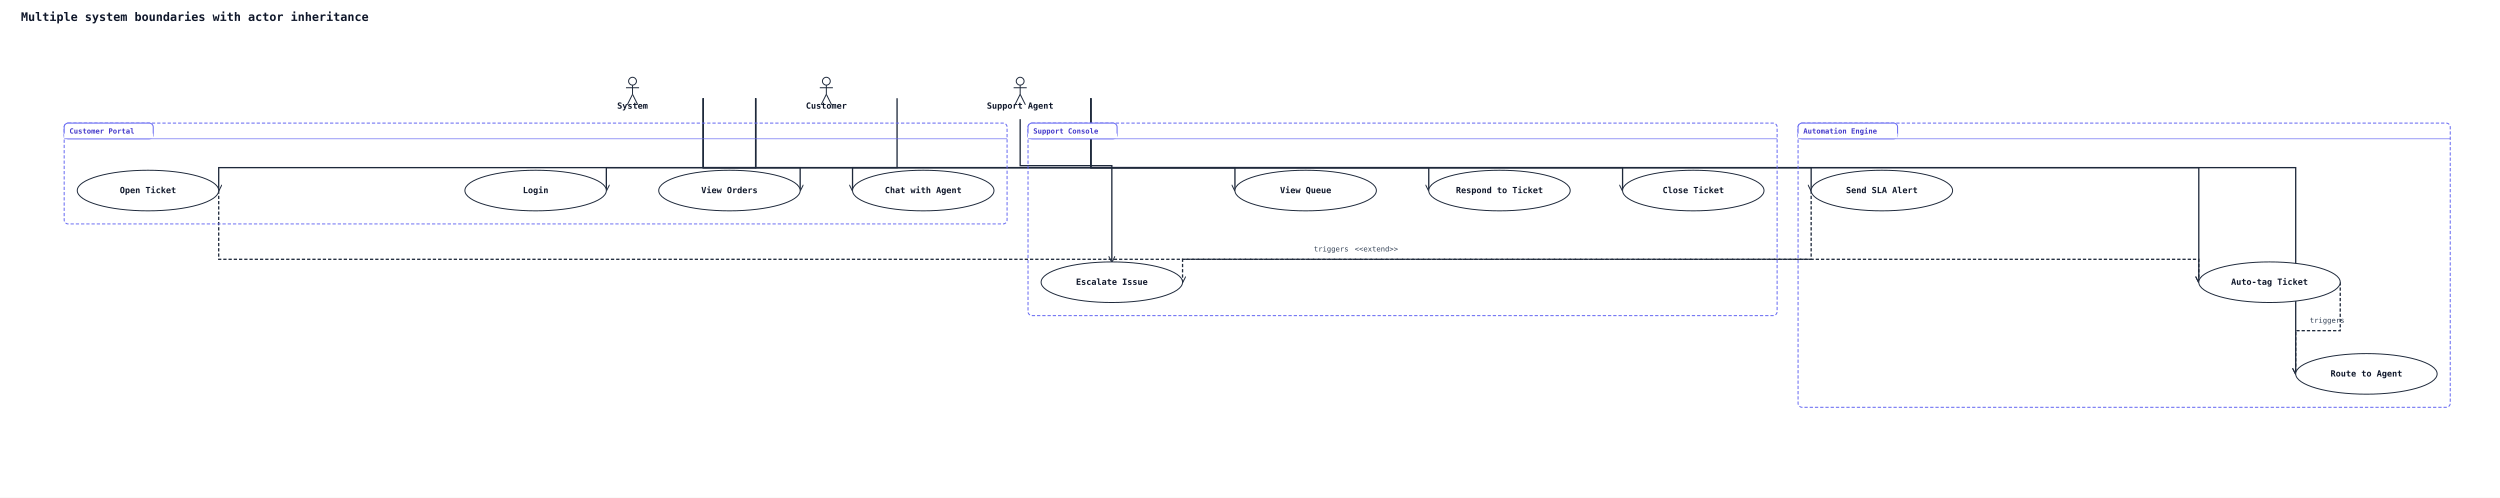
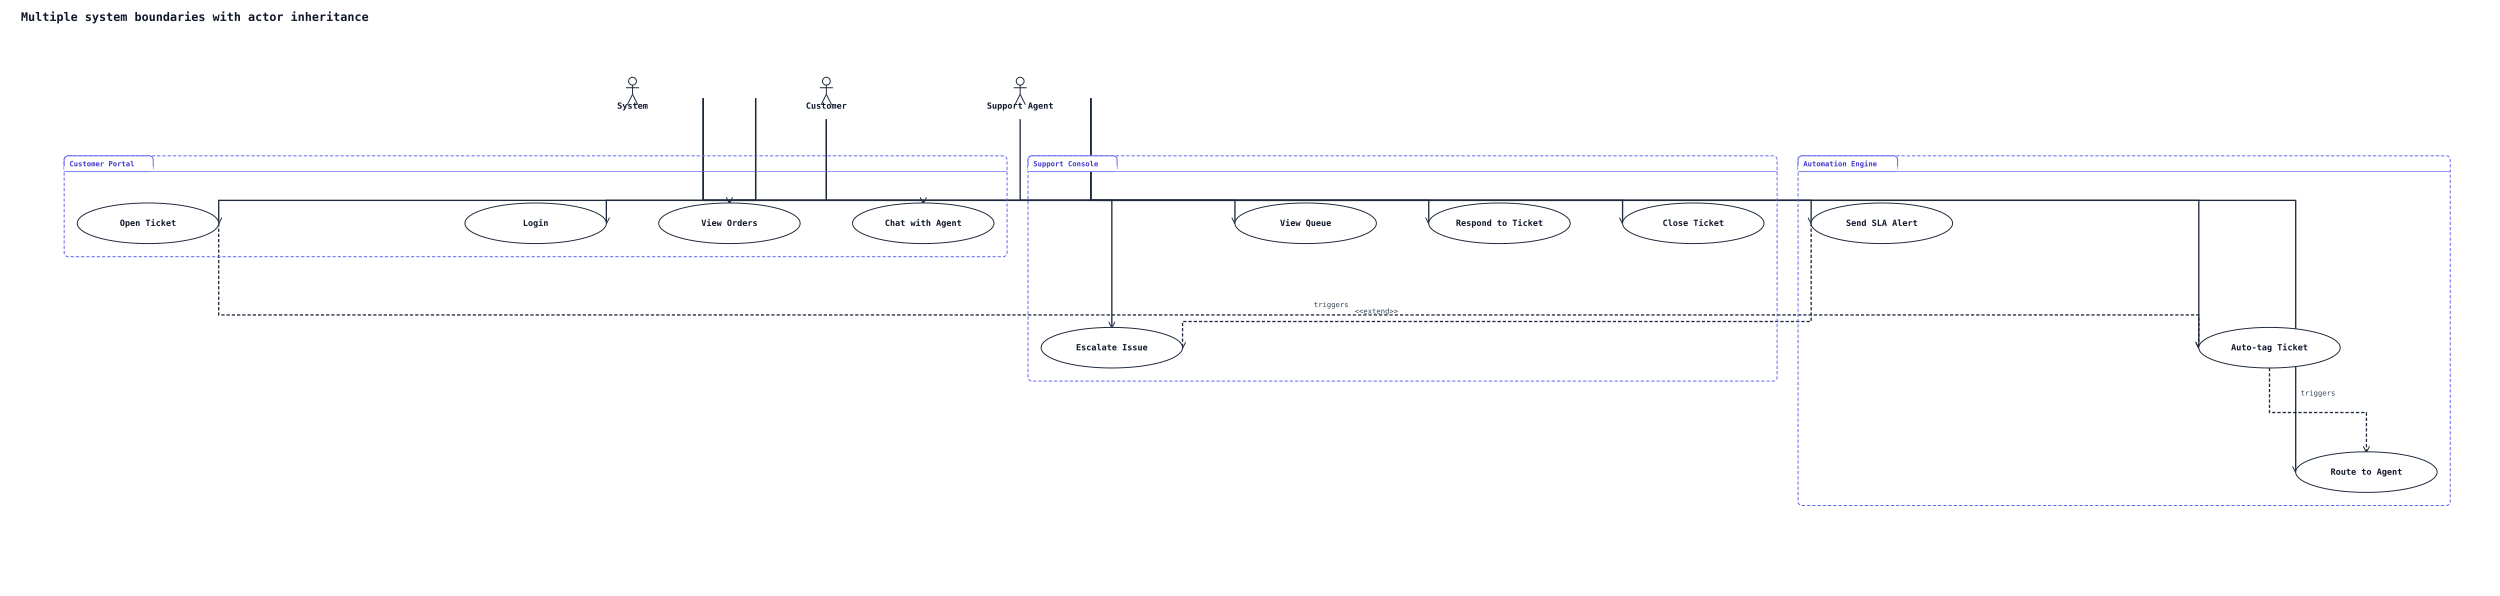
- <svg xmlns="http://www.w3.org/2000/svg" width="3818" height="760" viewBox="0 0 3818 760" data-orientation="TopToBottom">
+ <svg xmlns="http://www.w3.org/2000/svg" width="3818" height="910" viewBox="0 0 3818 910" data-orientation="TopToBottom">
  <rect width="100%" height="100%" fill="#ffffff" />
  <defs>
    <marker id="arrow-open" viewBox="0 0 10 10" refX="9" refY="5" markerWidth="10" markerHeight="10" markerUnits="userSpaceOnUse" orient="auto-start-reverse">
      <path d="M0,0 L10,5 L0,10" fill="none" stroke="#1e293b" stroke-width="1.5" />
    </marker>
    <marker id="arrow-triangle" viewBox="0 0 16 16" refX="15" refY="8" markerWidth="16" markerHeight="16" markerUnits="userSpaceOnUse" orient="auto-start-reverse">
      <polygon points="0,1 14,8 0,15" fill="#ffffff" stroke="#1e293b" stroke-width="1.5" fill-rule="nonzero" />
    </marker>
    <marker id="arrow-diamond-filled" viewBox="0 0 14 10" refX="13" refY="5" markerWidth="14" markerHeight="10" markerUnits="userSpaceOnUse" orient="auto-start-reverse">
      <path d="M0,5 L7,0 L14,5 L7,10 z" fill="#1e293b" stroke="#1e293b" stroke-width="1" />
    </marker>
    <marker id="arrow-diamond-open" viewBox="0 0 14 10" refX="13" refY="5" markerWidth="14" markerHeight="10" markerUnits="userSpaceOnUse" orient="auto-start-reverse">
      <path d="M0,5 L7,0 L14,5 L7,10 z" fill="#ffffff" stroke="#1e293b" stroke-width="1" />
    </marker>
  </defs>
  <text x="32" y="32" font-family="monospace" font-size="18" font-weight="600" fill="#0f172a">Multiple system boundaries with actor inheritance</text>
-   <polyline class="uml-relation" data-uml-from="C" data-uml-to="UC1" data-uml-arrow="--&gt;" points="1154,150 1154,256 926,256 926,291" fill="none" stroke="#1e293b" stroke-width="2" marker-end="url(#arrow-open)" />
-   <polyline class="uml-relation" data-uml-from="C" data-uml-to="UC2" data-uml-arrow="--&gt;" points="1154,150 1154,256 1222,256 1222,291" fill="none" stroke="#1e293b" stroke-width="2" marker-end="url(#arrow-open)" />
-   <polyline class="uml-relation" data-uml-from="C" data-uml-to="UC3" data-uml-arrow="--&gt;" points="1154,150 1154,256 334,256 334,291" fill="none" stroke="#1e293b" stroke-width="2" marker-end="url(#arrow-open)" />
-   <polyline class="uml-relation" data-uml-from="C" data-uml-to="UC4" data-uml-arrow="--&gt;" points="1370,150 1370,256 1302,256 1302,291" fill="none" stroke="#1e293b" stroke-width="2" marker-end="url(#arrow-open)" />
-   <polyline class="uml-relation" data-uml-from="SA" data-uml-to="UC5" data-uml-arrow="--&gt;" points="1666,150 1666,256 1886,256 1886,291" fill="none" stroke="#1e293b" stroke-width="2" marker-end="url(#arrow-open)" />
-   <polyline class="uml-relation" data-uml-from="SA" data-uml-to="UC6" data-uml-arrow="--&gt;" points="1666,150 1666,256 2182,256 2182,291" fill="none" stroke="#1e293b" stroke-width="2" marker-end="url(#arrow-open)" />
-   <polyline class="uml-relation" data-uml-from="SA" data-uml-to="UC7" data-uml-arrow="--&gt;" points="1558,182 1558,253 1698,253 1698,400" fill="none" stroke="#1e293b" stroke-width="2" marker-end="url(#arrow-open)" />
-   <polyline class="uml-relation" data-uml-from="SA" data-uml-to="UC8" data-uml-arrow="--&gt;" points="1666,150 1666,256 2478,256 2478,291" fill="none" stroke="#1e293b" stroke-width="2" marker-end="url(#arrow-open)" />
-   <polyline class="uml-relation" data-uml-from="SYS" data-uml-to="UC9" data-uml-arrow="--&gt;" points="1074,150 1074,256 3358,256 3358,431" fill="none" stroke="#1e293b" stroke-width="2" marker-end="url(#arrow-open)" />
-   <polyline class="uml-relation" data-uml-from="SYS" data-uml-to="UC10" data-uml-arrow="--&gt;" points="1074,150 1074,256 2766,256 2766,291" fill="none" stroke="#1e293b" stroke-width="2" marker-end="url(#arrow-open)" />
-   <polyline class="uml-relation" data-uml-from="SYS" data-uml-to="UC11" data-uml-arrow="--&gt;" points="1074,150 1074,256 3506,256 3506,571" fill="none" stroke="#1e293b" stroke-width="2" marker-end="url(#arrow-open)" />
-   <polyline class="uml-relation" data-uml-from="UC3" data-uml-to="UC9" data-uml-arrow="..&gt;" points="334,291 334,396 3358,396 3358,431" fill="none" stroke="#1e293b" stroke-width="2" stroke-dasharray="5 3" marker-end="url(#arrow-open)" />
-   <text x="2033" y="384" text-anchor="middle" font-family="monospace" font-size="11" fill="#334155">triggers</text>
-   <polyline class="uml-relation" data-uml-from="UC9" data-uml-to="UC11" data-uml-arrow="..&gt;" points="3574,431 3574,505 3506,505 3506,571" fill="none" stroke="#1e293b" stroke-width="2" stroke-dasharray="5 3" marker-end="url(#arrow-open)" />
-   <text x="3554" y="493" text-anchor="middle" font-family="monospace" font-size="11" fill="#334155">triggers</text>
-   <polyline class="uml-relation" data-uml-from="UC10" data-uml-to="UC7" data-uml-arrow=".&gt;" points="2766,291 2766,396 1806,396 1806,431" fill="none" stroke="#1e293b" stroke-width="2" stroke-dasharray="5 3" marker-end="url(#arrow-open)" />
-   <text x="2102" y="384" text-anchor="middle" font-family="monospace" font-size="11" fill="#334155">&lt;&lt;extend&gt;&gt;</text>
-   <rect class="uml-group-frame" data-uml-group="Automation Engine" x="2746" y="188" width="996" height="434" rx="6" ry="6" fill="none" stroke="#6366f1" stroke-width="1.5" stroke-dasharray="5 3" />
-   <rect x="2746" y="188" width="152" height="24" rx="6" ry="6" fill="#ffffff" stroke="#6366f1" stroke-width="1.5" />
-   <rect x="2746" y="204" width="152" height="8" fill="#ffffff" stroke="none" />
-   <text x="2754" y="204" font-family="monospace" font-size="11" font-weight="600" fill="#4338ca">Automation Engine</text>
-   <line x1="2746" y1="212" x2="3742" y2="212" stroke="#6366f1" stroke-width="1" />
-   <rect class="uml-group-frame" data-uml-group="Customer Portal" x="98" y="188" width="1440" height="154" rx="6" ry="6" fill="none" stroke="#6366f1" stroke-width="1.5" stroke-dasharray="5 3" />
-   <rect x="98" y="188" width="136" height="24" rx="6" ry="6" fill="#ffffff" stroke="#6366f1" stroke-width="1.5" />
-   <rect x="98" y="204" width="136" height="8" fill="#ffffff" stroke="none" />
-   <text x="106" y="204" font-family="monospace" font-size="11" font-weight="600" fill="#4338ca">Customer Portal</text>
-   <line x1="98" y1="212" x2="1538" y2="212" stroke="#6366f1" stroke-width="1" />
-   <rect class="uml-group-frame" data-uml-group="Support Console" x="1570" y="188" width="1144" height="294" rx="6" ry="6" fill="none" stroke="#6366f1" stroke-width="1.5" stroke-dasharray="5 3" />
-   <rect x="1570" y="188" width="136" height="24" rx="6" ry="6" fill="#ffffff" stroke="#6366f1" stroke-width="1.5" />
-   <rect x="1570" y="204" width="136" height="8" fill="#ffffff" stroke="none" />
-   <text x="1578" y="204" font-family="monospace" font-size="11" font-weight="600" fill="#4338ca">Support Console</text>
-   <line x1="1570" y1="212" x2="2714" y2="212" stroke="#6366f1" stroke-width="1" />
+   <polyline class="uml-relation" data-uml-from="C" data-uml-to="UC1" data-uml-arrow="--&gt;" points="1154,150 1154,306 926,306 926,341" fill="none" stroke="#1e293b" stroke-width="2" marker-end="url(#arrow-open)" />
+   <polyline class="uml-relation" data-uml-from="C" data-uml-to="UC2" data-uml-arrow="--&gt;" points="1262,182 1262,306 1114,306 1114,310" fill="none" stroke="#1e293b" stroke-width="2" marker-end="url(#arrow-open)" />
+   <polyline class="uml-relation" data-uml-from="C" data-uml-to="UC3" data-uml-arrow="--&gt;" points="1154,150 1154,306 334,306 334,341" fill="none" stroke="#1e293b" stroke-width="2" marker-end="url(#arrow-open)" />
+   <polyline class="uml-relation" data-uml-from="C" data-uml-to="UC4" data-uml-arrow="--&gt;" points="1262,182 1262,306 1410,306 1410,310" fill="none" stroke="#1e293b" stroke-width="2" marker-end="url(#arrow-open)" />
+   <polyline class="uml-relation" data-uml-from="SA" data-uml-to="UC5" data-uml-arrow="--&gt;" points="1666,150 1666,306 1886,306 1886,341" fill="none" stroke="#1e293b" stroke-width="2" marker-end="url(#arrow-open)" />
+   <polyline class="uml-relation" data-uml-from="SA" data-uml-to="UC6" data-uml-arrow="--&gt;" points="1666,150 1666,306 2182,306 2182,341" fill="none" stroke="#1e293b" stroke-width="2" marker-end="url(#arrow-open)" />
+   <polyline class="uml-relation" data-uml-from="SA" data-uml-to="UC7" data-uml-arrow="--&gt;" points="1558,182 1558,306 1698,306 1698,500" fill="none" stroke="#1e293b" stroke-width="2" marker-end="url(#arrow-open)" />
+   <polyline class="uml-relation" data-uml-from="SA" data-uml-to="UC8" data-uml-arrow="--&gt;" points="1666,150 1666,306 2478,306 2478,341" fill="none" stroke="#1e293b" stroke-width="2" marker-end="url(#arrow-open)" />
+   <polyline class="uml-relation" data-uml-from="SYS" data-uml-to="UC9" data-uml-arrow="--&gt;" points="1074,150 1074,306 3358,306 3358,531" fill="none" stroke="#1e293b" stroke-width="2" marker-end="url(#arrow-open)" />
+   <polyline class="uml-relation" data-uml-from="SYS" data-uml-to="UC10" data-uml-arrow="--&gt;" points="1074,150 1074,306 2766,306 2766,341" fill="none" stroke="#1e293b" stroke-width="2" marker-end="url(#arrow-open)" />
+   <polyline class="uml-relation" data-uml-from="SYS" data-uml-to="UC11" data-uml-arrow="--&gt;" points="1074,150 1074,306 3506,306 3506,721" fill="none" stroke="#1e293b" stroke-width="2" marker-end="url(#arrow-open)" />
+   <polyline class="uml-relation" data-uml-from="UC3" data-uml-to="UC9" data-uml-arrow="..&gt;" points="334,341 334,481 3358,481 3358,531" fill="none" stroke="#1e293b" stroke-width="2" stroke-dasharray="5 3" marker-end="url(#arrow-open)" />
+   <text x="2033" y="469" text-anchor="middle" font-family="monospace" font-size="11" fill="#334155">triggers</text>
+   <polyline class="uml-relation" data-uml-from="UC9" data-uml-to="UC11" data-uml-arrow="..&gt;" points="3466,562 3466,630 3614,630 3614,690" fill="none" stroke="#1e293b" stroke-width="2" stroke-dasharray="5 3" marker-end="url(#arrow-open)" />
+   <text x="3540" y="604" text-anchor="middle" font-family="monospace" font-size="11" fill="#334155">triggers</text>
+   <polyline class="uml-relation" data-uml-from="UC10" data-uml-to="UC7" data-uml-arrow=".&gt;" points="2766,341 2766,491 1806,491 1806,531" fill="none" stroke="#1e293b" stroke-width="2" stroke-dasharray="5 3" marker-end="url(#arrow-open)" />
+   <text x="2102" y="479" text-anchor="middle" font-family="monospace" font-size="11" fill="#334155">&lt;&lt;extend&gt;&gt;</text>
+   <rect class="uml-group-frame" data-uml-group="Automation Engine" x="2746" y="238" width="996" height="534" rx="6" ry="6" fill="none" stroke="#6366f1" stroke-width="1.5" stroke-dasharray="5 3" />
+   <rect x="2746" y="238" width="152" height="24" rx="6" ry="6" fill="#ffffff" stroke="#6366f1" stroke-width="1.5" />
+   <rect x="2746" y="254" width="152" height="8" fill="#ffffff" stroke="none" />
+   <text x="2754" y="254" font-family="monospace" font-size="11" font-weight="600" fill="#4338ca">Automation Engine</text>
+   <line x1="2746" y1="262" x2="3742" y2="262" stroke="#6366f1" stroke-width="1" />
+   <rect class="uml-group-frame" data-uml-group="Customer Portal" x="98" y="238" width="1440" height="154" rx="6" ry="6" fill="none" stroke="#6366f1" stroke-width="1.5" stroke-dasharray="5 3" />
+   <rect x="98" y="238" width="136" height="24" rx="6" ry="6" fill="#ffffff" stroke="#6366f1" stroke-width="1.5" />
+   <rect x="98" y="254" width="136" height="8" fill="#ffffff" stroke="none" />
+   <text x="106" y="254" font-family="monospace" font-size="11" font-weight="600" fill="#4338ca">Customer Portal</text>
+   <line x1="98" y1="262" x2="1538" y2="262" stroke="#6366f1" stroke-width="1" />
+   <rect class="uml-group-frame" data-uml-group="Support Console" x="1570" y="238" width="1144" height="344" rx="6" ry="6" fill="none" stroke="#6366f1" stroke-width="1.5" stroke-dasharray="5 3" />
+   <rect x="1570" y="238" width="136" height="24" rx="6" ry="6" fill="#ffffff" stroke="#6366f1" stroke-width="1.5" />
+   <rect x="1570" y="254" width="136" height="8" fill="#ffffff" stroke="none" />
+   <text x="1578" y="254" font-family="monospace" font-size="11" font-weight="600" fill="#4338ca">Support Console</text>
+   <line x1="1570" y1="262" x2="2714" y2="262" stroke="#6366f1" stroke-width="1" />
  <circle cx="1262" cy="124" r="6" fill="none" stroke="#1e293b" stroke-width="1.5" />
  <line x1="1262" y1="130" x2="1262" y2="144" stroke="#1e293b" stroke-width="1.5" />
  <line x1="1252" y1="134" x2="1272" y2="134" stroke="#1e293b" stroke-width="1.5" />
  <line x1="1262" y1="144" x2="1254" y2="160" stroke="#1e293b" stroke-width="1.5" />
  <line x1="1262" y1="144" x2="1270" y2="160" stroke="#1e293b" stroke-width="1.5" />
  <text x="1262" y="166" text-anchor="middle" font-family="monospace" font-size="13" font-weight="600" fill="#0f172a">Customer</text>
  <circle cx="1558" cy="124" r="6" fill="none" stroke="#1e293b" stroke-width="1.5" />
  <line x1="1558" y1="130" x2="1558" y2="144" stroke="#1e293b" stroke-width="1.5" />
  <line x1="1548" y1="134" x2="1568" y2="134" stroke="#1e293b" stroke-width="1.5" />
  <line x1="1558" y1="144" x2="1550" y2="160" stroke="#1e293b" stroke-width="1.5" />
  <line x1="1558" y1="144" x2="1566" y2="160" stroke="#1e293b" stroke-width="1.5" />
  <text x="1558" y="166" text-anchor="middle" font-family="monospace" font-size="13" font-weight="600" fill="#0f172a">Support Agent</text>
  <circle cx="966" cy="124" r="6" fill="none" stroke="#1e293b" stroke-width="1.5" />
  <line x1="966" y1="130" x2="966" y2="144" stroke="#1e293b" stroke-width="1.5" />
  <line x1="956" y1="134" x2="976" y2="134" stroke="#1e293b" stroke-width="1.5" />
  <line x1="966" y1="144" x2="958" y2="160" stroke="#1e293b" stroke-width="1.5" />
  <line x1="966" y1="144" x2="974" y2="160" stroke="#1e293b" stroke-width="1.5" />
  <text x="966" y="166" text-anchor="middle" font-family="monospace" font-size="13" font-weight="600" fill="#0f172a">System</text>
-   <ellipse cx="818" cy="291" rx="108" ry="31" fill="#ffffff" stroke="#1e293b" stroke-width="1.5" />
-   <text x="818" y="295" text-anchor="middle" font-family="monospace" font-size="13" font-weight="600" fill="#0f172a">Login</text>
-   <ellipse cx="1114" cy="291" rx="108" ry="31" fill="#ffffff" stroke="#1e293b" stroke-width="1.5" />
-   <text x="1114" y="295" text-anchor="middle" font-family="monospace" font-size="13" font-weight="600" fill="#0f172a">View Orders</text>
-   <ellipse cx="226" cy="291" rx="108" ry="31" fill="#ffffff" stroke="#1e293b" stroke-width="1.5" />
-   <text x="226" y="295" text-anchor="middle" font-family="monospace" font-size="13" font-weight="600" fill="#0f172a">Open Ticket</text>
-   <ellipse cx="1410" cy="291" rx="108" ry="31" fill="#ffffff" stroke="#1e293b" stroke-width="1.5" />
-   <text x="1410" y="295" text-anchor="middle" font-family="monospace" font-size="13" font-weight="600" fill="#0f172a">Chat with Agent</text>
-   <ellipse cx="1994" cy="291" rx="108" ry="31" fill="#ffffff" stroke="#1e293b" stroke-width="1.5" />
-   <text x="1994" y="295" text-anchor="middle" font-family="monospace" font-size="13" font-weight="600" fill="#0f172a">View Queue</text>
-   <ellipse cx="2290" cy="291" rx="108" ry="31" fill="#ffffff" stroke="#1e293b" stroke-width="1.5" />
-   <text x="2290" y="295" text-anchor="middle" font-family="monospace" font-size="13" font-weight="600" fill="#0f172a">Respond to Ticket</text>
-   <ellipse cx="1698" cy="431" rx="108" ry="31" fill="#ffffff" stroke="#1e293b" stroke-width="1.5" />
-   <text x="1698" y="435" text-anchor="middle" font-family="monospace" font-size="13" font-weight="600" fill="#0f172a">Escalate Issue</text>
-   <ellipse cx="2586" cy="291" rx="108" ry="31" fill="#ffffff" stroke="#1e293b" stroke-width="1.5" />
-   <text x="2586" y="295" text-anchor="middle" font-family="monospace" font-size="13" font-weight="600" fill="#0f172a">Close Ticket</text>
-   <ellipse cx="3466" cy="431" rx="108" ry="31" fill="#ffffff" stroke="#1e293b" stroke-width="1.5" />
-   <text x="3466" y="435" text-anchor="middle" font-family="monospace" font-size="13" font-weight="600" fill="#0f172a">Auto-tag Ticket</text>
-   <ellipse cx="2874" cy="291" rx="108" ry="31" fill="#ffffff" stroke="#1e293b" stroke-width="1.5" />
-   <text x="2874" y="295" text-anchor="middle" font-family="monospace" font-size="13" font-weight="600" fill="#0f172a">Send SLA Alert</text>
-   <ellipse cx="3614" cy="571" rx="108" ry="31" fill="#ffffff" stroke="#1e293b" stroke-width="1.5" />
-   <text x="3614" y="575" text-anchor="middle" font-family="monospace" font-size="13" font-weight="600" fill="#0f172a">Route to Agent</text>
+   <ellipse cx="818" cy="341" rx="108" ry="31" fill="#ffffff" stroke="#1e293b" stroke-width="1.5" />
+   <text x="818" y="345" text-anchor="middle" font-family="monospace" font-size="13" font-weight="600" fill="#0f172a">Login</text>
+   <ellipse cx="1114" cy="341" rx="108" ry="31" fill="#ffffff" stroke="#1e293b" stroke-width="1.5" />
+   <text x="1114" y="345" text-anchor="middle" font-family="monospace" font-size="13" font-weight="600" fill="#0f172a">View Orders</text>
+   <ellipse cx="226" cy="341" rx="108" ry="31" fill="#ffffff" stroke="#1e293b" stroke-width="1.5" />
+   <text x="226" y="345" text-anchor="middle" font-family="monospace" font-size="13" font-weight="600" fill="#0f172a">Open Ticket</text>
+   <ellipse cx="1410" cy="341" rx="108" ry="31" fill="#ffffff" stroke="#1e293b" stroke-width="1.5" />
+   <text x="1410" y="345" text-anchor="middle" font-family="monospace" font-size="13" font-weight="600" fill="#0f172a">Chat with Agent</text>
+   <ellipse cx="1994" cy="341" rx="108" ry="31" fill="#ffffff" stroke="#1e293b" stroke-width="1.5" />
+   <text x="1994" y="345" text-anchor="middle" font-family="monospace" font-size="13" font-weight="600" fill="#0f172a">View Queue</text>
+   <ellipse cx="2290" cy="341" rx="108" ry="31" fill="#ffffff" stroke="#1e293b" stroke-width="1.5" />
+   <text x="2290" y="345" text-anchor="middle" font-family="monospace" font-size="13" font-weight="600" fill="#0f172a">Respond to Ticket</text>
+   <ellipse cx="1698" cy="531" rx="108" ry="31" fill="#ffffff" stroke="#1e293b" stroke-width="1.5" />
+   <text x="1698" y="535" text-anchor="middle" font-family="monospace" font-size="13" font-weight="600" fill="#0f172a">Escalate Issue</text>
+   <ellipse cx="2586" cy="341" rx="108" ry="31" fill="#ffffff" stroke="#1e293b" stroke-width="1.5" />
+   <text x="2586" y="345" text-anchor="middle" font-family="monospace" font-size="13" font-weight="600" fill="#0f172a">Close Ticket</text>
+   <ellipse cx="3466" cy="531" rx="108" ry="31" fill="#ffffff" stroke="#1e293b" stroke-width="1.5" />
+   <text x="3466" y="535" text-anchor="middle" font-family="monospace" font-size="13" font-weight="600" fill="#0f172a">Auto-tag Ticket</text>
+   <ellipse cx="2874" cy="341" rx="108" ry="31" fill="#ffffff" stroke="#1e293b" stroke-width="1.5" />
+   <text x="2874" y="345" text-anchor="middle" font-family="monospace" font-size="13" font-weight="600" fill="#0f172a">Send SLA Alert</text>
+   <ellipse cx="3614" cy="721" rx="108" ry="31" fill="#ffffff" stroke="#1e293b" stroke-width="1.5" />
+   <text x="3614" y="725" text-anchor="middle" font-family="monospace" font-size="13" font-weight="600" fill="#0f172a">Route to Agent</text>
</svg>
